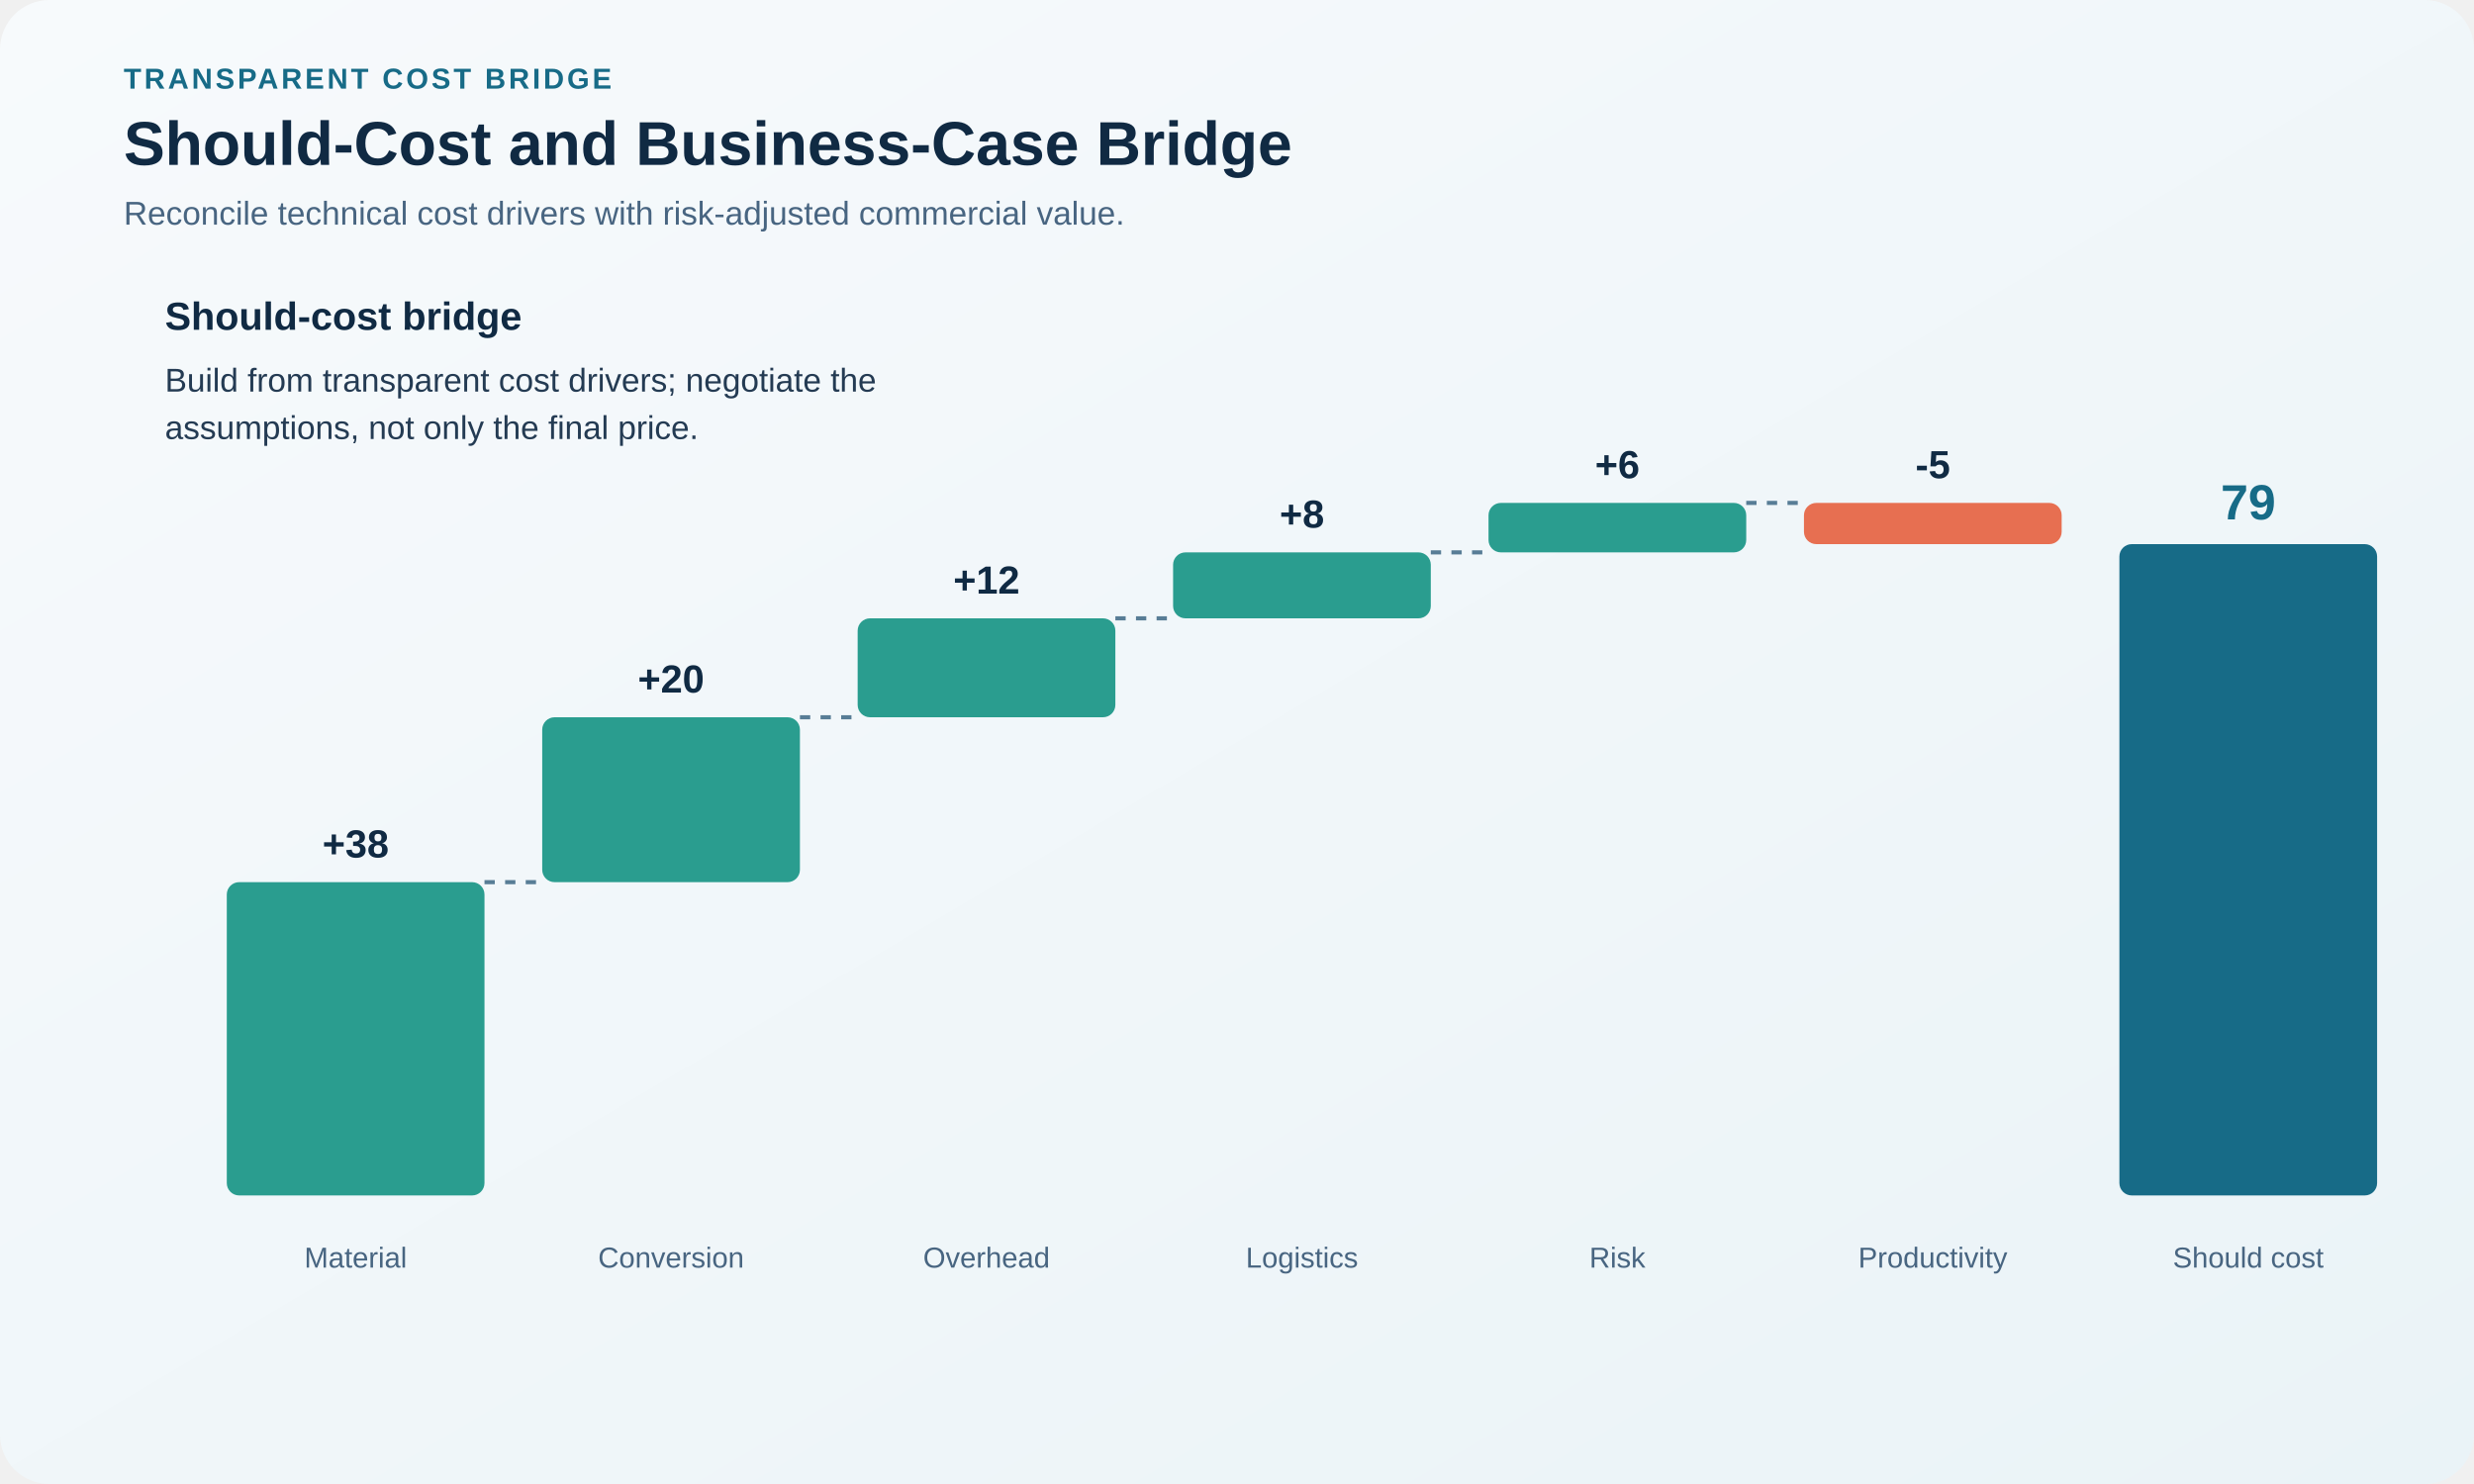
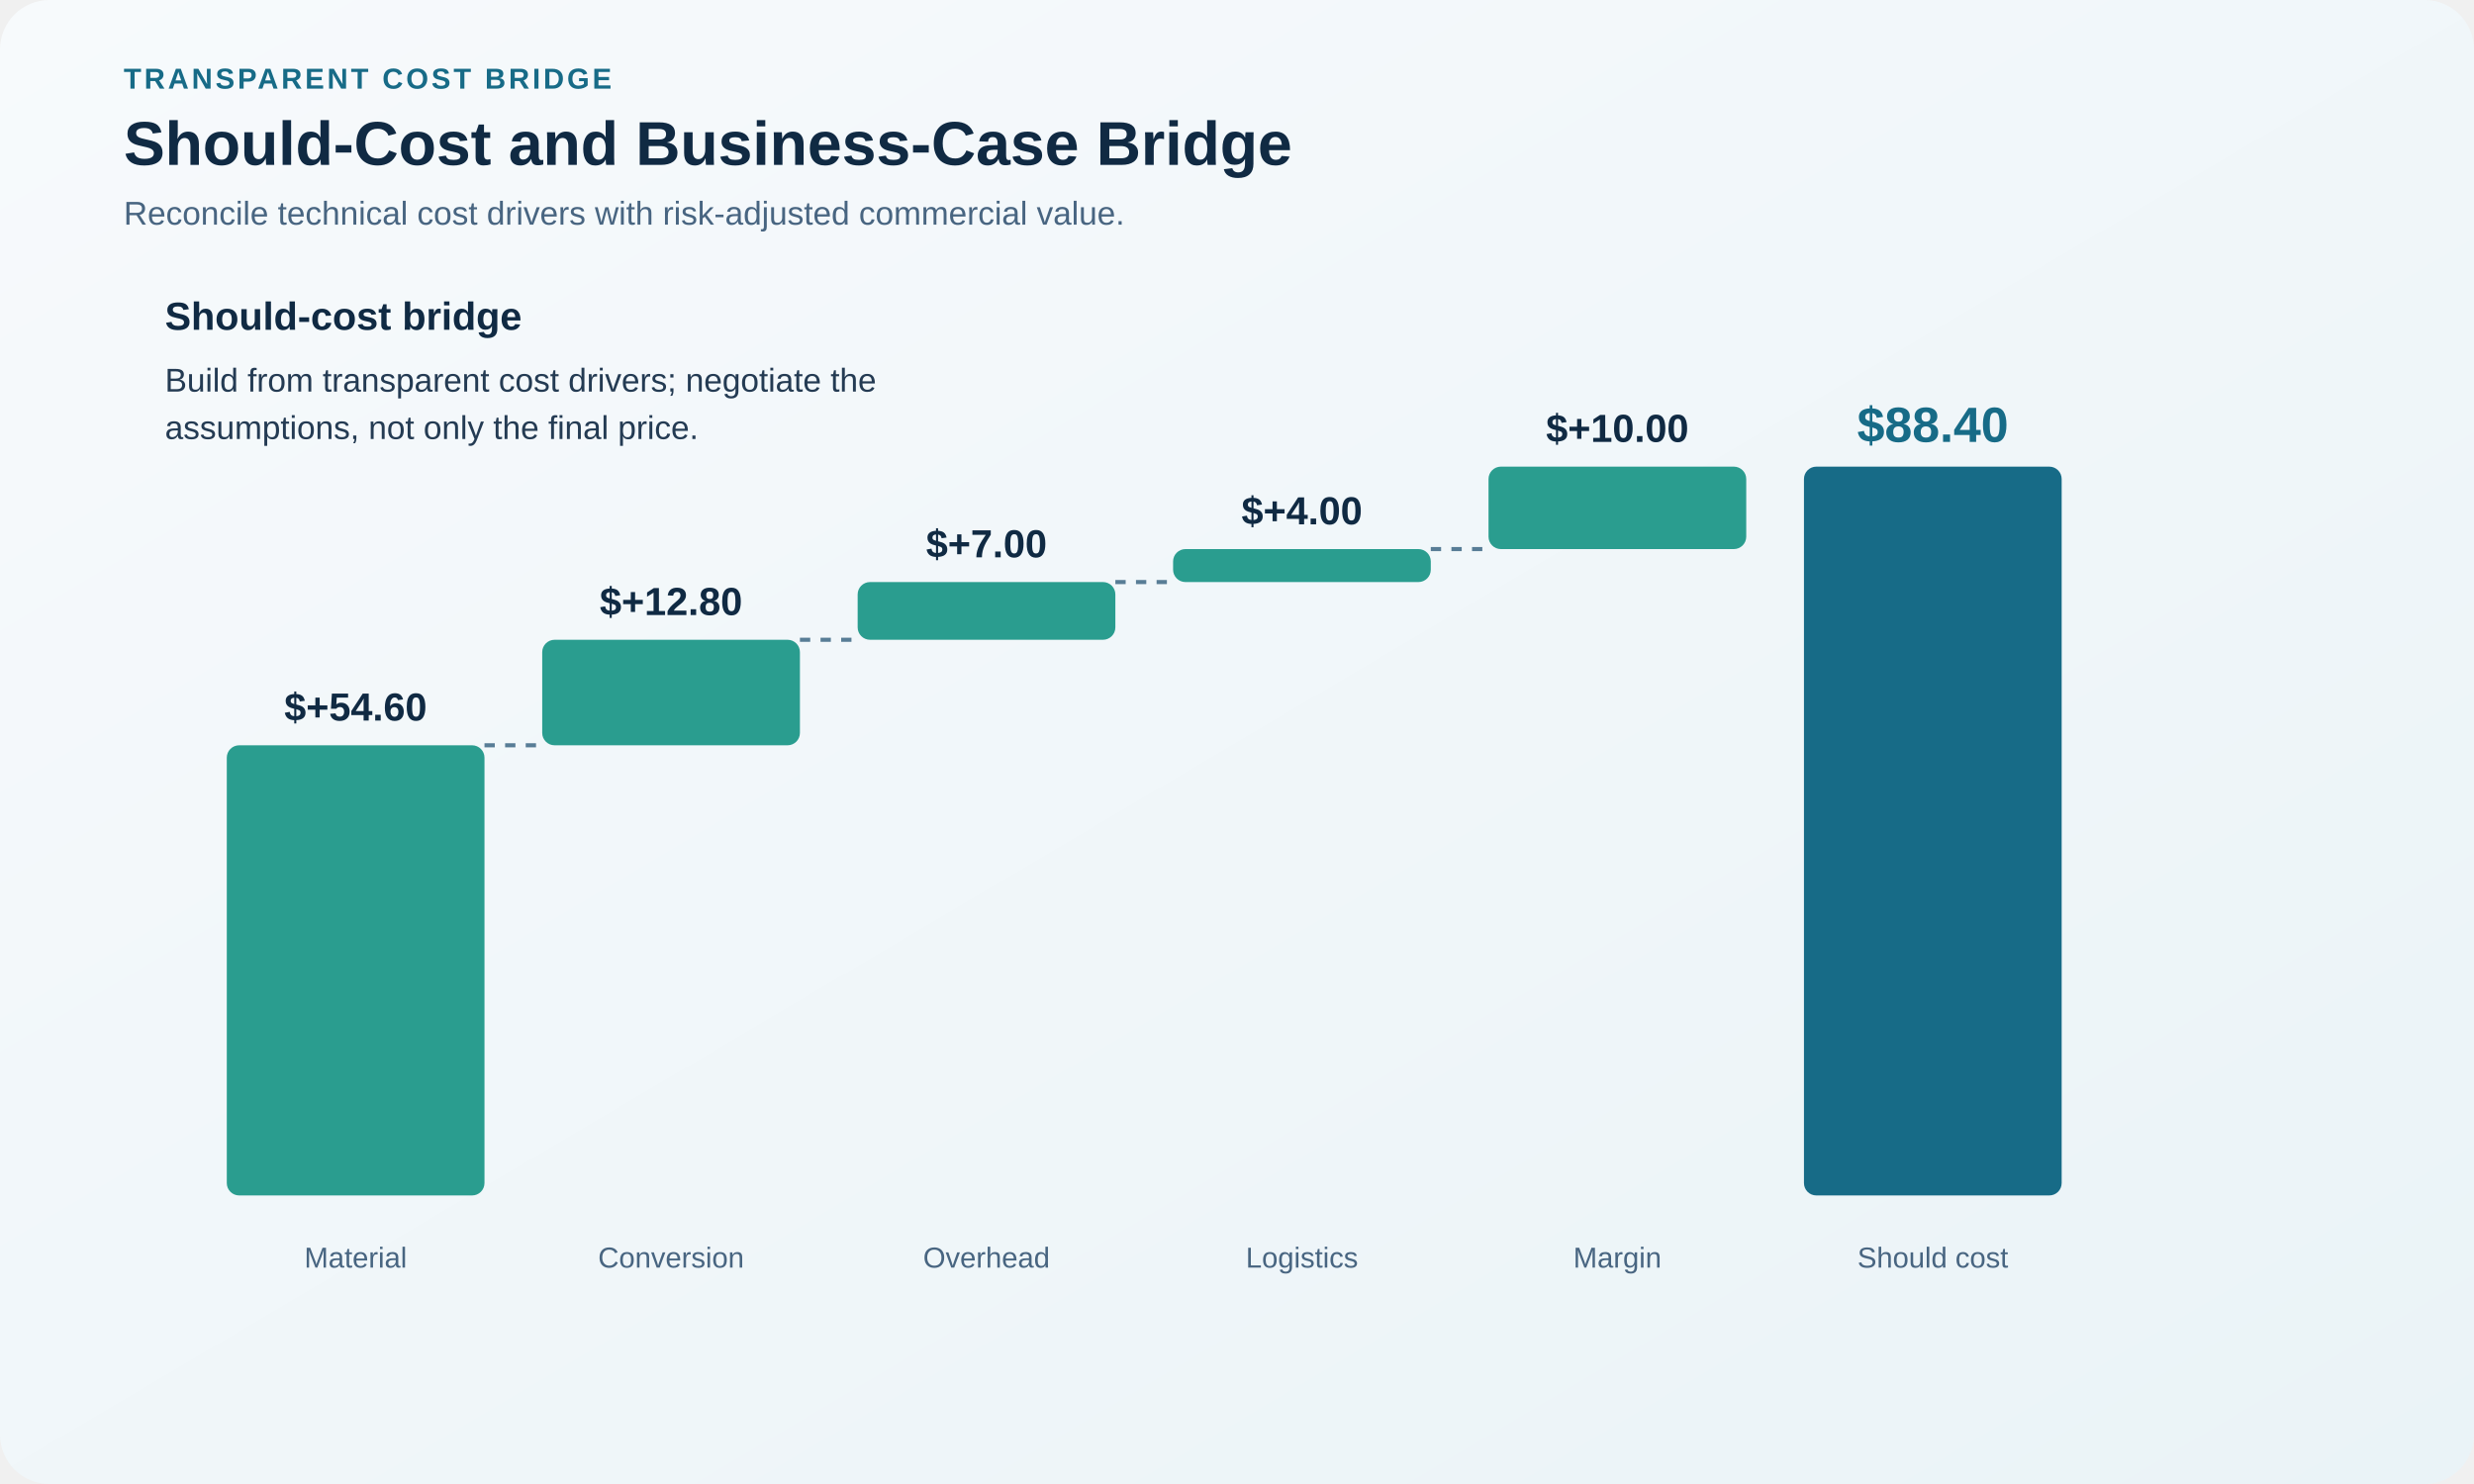
<svg xmlns="http://www.w3.org/2000/svg" width="1200" height="720" viewBox="0 0 1200 720" role="img" aria-labelledby="title desc">
  <defs>
    <linearGradient id="bg" x1="0" x2="1" y1="0" y2="1">
      <stop offset="0" stop-color="#f7fafc" />
      <stop offset="1" stop-color="#eaf3f7" />
    </linearGradient>
    <marker id="arrow" markerWidth="10" markerHeight="10" refX="8" refY="5" orient="auto">
      <path d="M0 0 L10 5 L0 10 Z" fill="#486581" />
    </marker>
  </defs>
  <style>text{font-family:Arial,Helvetica,sans-serif}.title{font-size:30px;font-weight:700;fill:#102a43}.eyebrow{font-size:14px;font-weight:700;letter-spacing:1.4px;fill:#176b87}.subtitle{font-size:16px;fill:#486581}.label{font-size:19px;font-weight:700;fill:#102a43}.barlabel{font-size:15px;font-weight:700;fill:#fff}.body{font-size:16px;fill:#243b53}.small{font-size:14px;fill:#486581}.metric{font-size:24px;font-weight:700;fill:#176b87}.white{fill:#fff}.line{fill:none;stroke:#587d96;stroke-width:3;stroke-linecap:round;stroke-linejoin:round}.arrow{fill:none;stroke:#486581;stroke-width:3;stroke-linecap:round;marker-end:url(#arrow)}</style>
  <rect width="1200" height="720" rx="24" fill="url(#bg)" />
  <text x="60" y="43" class="eyebrow" text-anchor="start">
    <tspan x="60" y="43">TRANSPARENT COST BRIDGE</tspan>
  </text>
  <text x="60" y="80" class="title" text-anchor="start">
    <tspan x="60" y="80">Should-Cost and Business-Case Bridge</tspan>
  </text>
  <text x="60" y="109" class="subtitle" text-anchor="start">
    <tspan x="60" y="109">Reconcile technical cost drivers with risk-adjusted commercial value.</tspan>
  </text>
-   <rect x="110" y="428.0" width="125" height="152.0" rx="6" fill="#2a9d8f" />
-   <text x="172.5" y="416.0" class="label" text-anchor="middle">
-     <tspan x="172.5" y="416.0">+38</tspan>
+   <rect x="110" y="361.6" width="125" height="218.4" rx="6" fill="#2a9d8f" />
+   <text x="172.5" y="349.6" class="label" text-anchor="middle">
+     <tspan x="172.5" y="349.6">$+54.60</tspan>
  </text>
  <text x="172.5" y="615" class="small" text-anchor="middle">
    <tspan x="172.5" y="615">Material</tspan>
  </text>
-   <line x1="235" y1="428.0" x2="263" y2="428.0" stroke="#587d96" stroke-width="2" stroke-dasharray="5 5" />
-   <rect x="263" y="348.0" width="125" height="80.0" rx="6" fill="#2a9d8f" />
-   <text x="325.5" y="336.0" class="label" text-anchor="middle">
-     <tspan x="325.5" y="336.0">+20</tspan>
+   <line x1="235" y1="361.6" x2="263" y2="361.6" stroke="#587d96" stroke-width="2" stroke-dasharray="5 5" />
+   <rect x="263" y="310.4" width="125" height="51.2" rx="6" fill="#2a9d8f" />
+   <text x="325.5" y="298.4" class="label" text-anchor="middle">
+     <tspan x="325.5" y="298.4">$+12.80</tspan>
  </text>
  <text x="325.5" y="615" class="small" text-anchor="middle">
    <tspan x="325.5" y="615">Conversion</tspan>
  </text>
-   <line x1="388" y1="348.0" x2="416" y2="348.0" stroke="#587d96" stroke-width="2" stroke-dasharray="5 5" />
-   <rect x="416" y="300.0" width="125" height="48.0" rx="6" fill="#2a9d8f" />
-   <text x="478.5" y="288.0" class="label" text-anchor="middle">
-     <tspan x="478.5" y="288.0">+12</tspan>
+   <line x1="388" y1="310.4" x2="416" y2="310.4" stroke="#587d96" stroke-width="2" stroke-dasharray="5 5" />
+   <rect x="416" y="282.4" width="125" height="28.0" rx="6" fill="#2a9d8f" />
+   <text x="478.5" y="270.4" class="label" text-anchor="middle">
+     <tspan x="478.5" y="270.4">$+7.00</tspan>
  </text>
  <text x="478.5" y="615" class="small" text-anchor="middle">
    <tspan x="478.5" y="615">Overhead</tspan>
  </text>
-   <line x1="541" y1="300.0" x2="569" y2="300.0" stroke="#587d96" stroke-width="2" stroke-dasharray="5 5" />
-   <rect x="569" y="268.0" width="125" height="32.0" rx="6" fill="#2a9d8f" />
-   <text x="631.5" y="256.0" class="label" text-anchor="middle">
-     <tspan x="631.5" y="256.0">+8</tspan>
+   <line x1="541" y1="282.4" x2="569" y2="282.4" stroke="#587d96" stroke-width="2" stroke-dasharray="5 5" />
+   <rect x="569" y="266.4" width="125" height="16.0" rx="6" fill="#2a9d8f" />
+   <text x="631.5" y="254.4" class="label" text-anchor="middle">
+     <tspan x="631.5" y="254.4">$+4.00</tspan>
  </text>
  <text x="631.5" y="615" class="small" text-anchor="middle">
    <tspan x="631.5" y="615">Logistics</tspan>
  </text>
-   <line x1="694" y1="268.0" x2="722" y2="268.0" stroke="#587d96" stroke-width="2" stroke-dasharray="5 5" />
-   <rect x="722" y="244.0" width="125" height="24.0" rx="6" fill="#2a9d8f" />
-   <text x="784.5" y="232.0" class="label" text-anchor="middle">
-     <tspan x="784.5" y="232.0">+6</tspan>
+   <line x1="694" y1="266.4" x2="722" y2="266.4" stroke="#587d96" stroke-width="2" stroke-dasharray="5 5" />
+   <rect x="722" y="226.4" width="125" height="40.0" rx="6" fill="#2a9d8f" />
+   <text x="784.5" y="214.4" class="label" text-anchor="middle">
+     <tspan x="784.5" y="214.4">$+10.00</tspan>
  </text>
  <text x="784.5" y="615" class="small" text-anchor="middle">
-     <tspan x="784.5" y="615">Risk</tspan>
+     <tspan x="784.5" y="615">Margin</tspan>
  </text>
-   <line x1="847" y1="244.0" x2="875" y2="244.0" stroke="#587d96" stroke-width="2" stroke-dasharray="5 5" />
-   <rect x="875" y="244.0" width="125" height="20.0" rx="6" fill="#e76f51" />
-   <text x="937.5" y="232.0" class="label" text-anchor="middle">
-     <tspan x="937.5" y="232.0">-5</tspan>
+   <rect x="875" y="226.4" width="125" height="353.6" rx="6" fill="#176b87" />
+   <text x="937.5" y="214.4" class="metric" text-anchor="middle">
+     <tspan x="937.5" y="214.4">$88.40</tspan>
  </text>
  <text x="937.5" y="615" class="small" text-anchor="middle">
-     <tspan x="937.5" y="615">Productivity</tspan>
-   </text>
-   <rect x="1028" y="264.0" width="125" height="316.0" rx="6" fill="#176b87" />
-   <text x="1090.5" y="252.0" class="metric" text-anchor="middle">
-     <tspan x="1090.5" y="252.0">79</tspan>
-   </text>
-   <text x="1090.5" y="615" class="small" text-anchor="middle">
-     <tspan x="1090.5" y="615">Should cost</tspan>
+     <tspan x="937.5" y="615">Should cost</tspan>
  </text>
  <text x="80" y="160" class="label" text-anchor="start">
    <tspan x="80" y="160">Should-cost bridge</tspan>
  </text>
  <text x="80" y="190" class="body" text-anchor="start">
    <tspan x="80" y="190">Build from transparent cost drivers; negotiate the</tspan>
    <tspan x="80" y="213">assumptions, not only the final price.</tspan>
  </text>
</svg>
